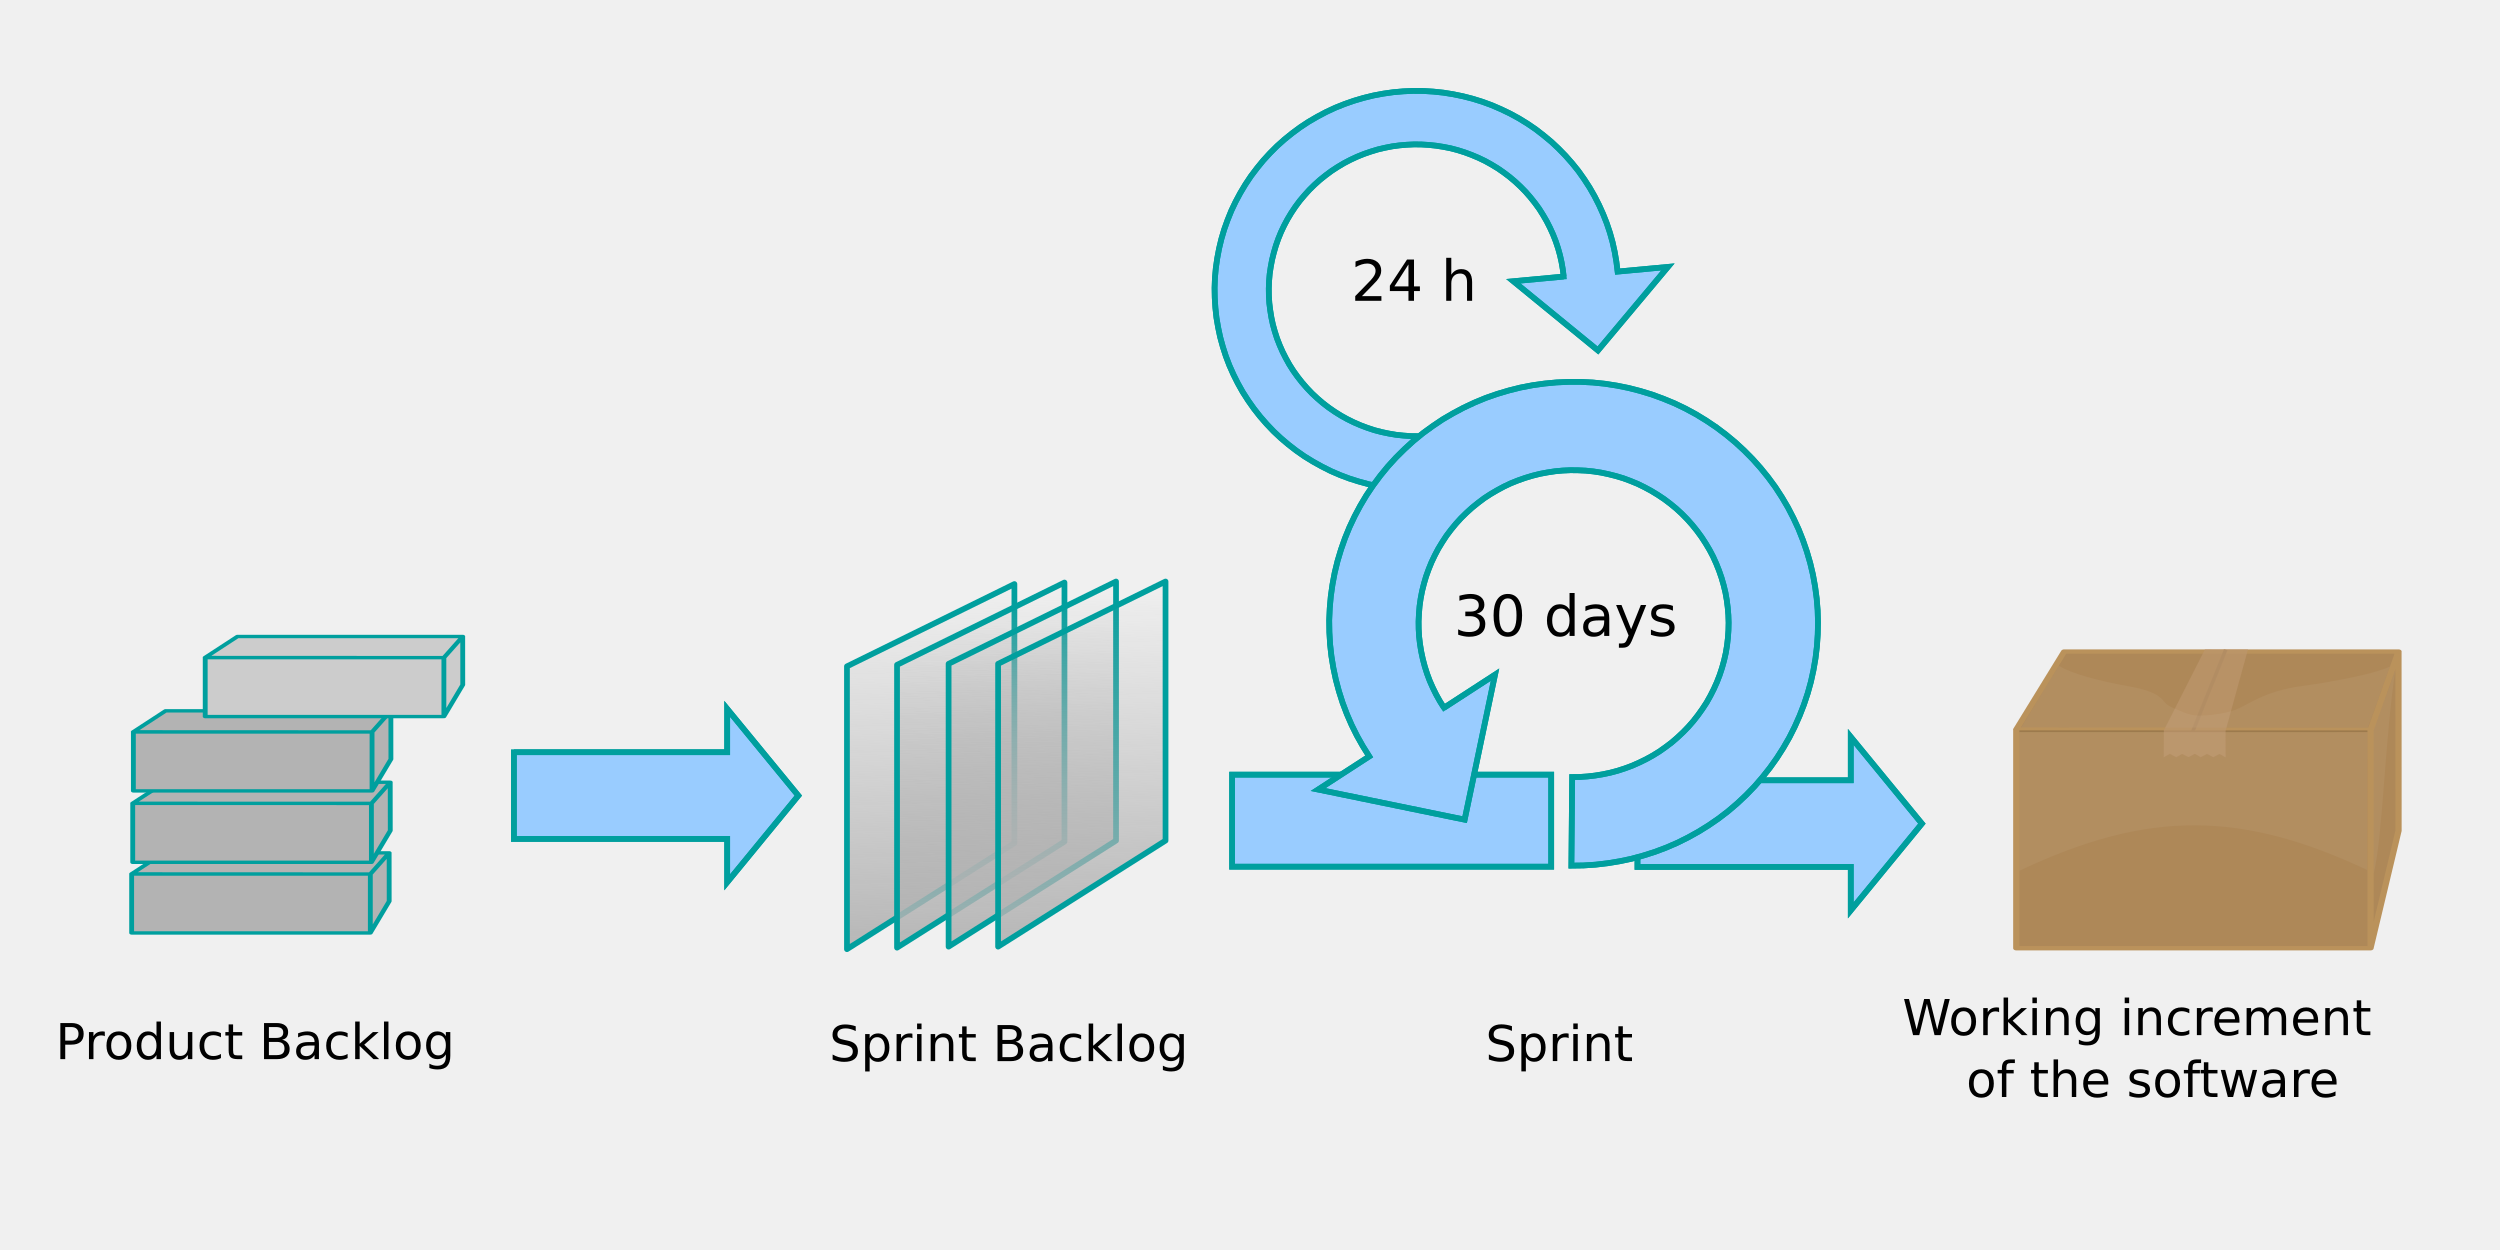
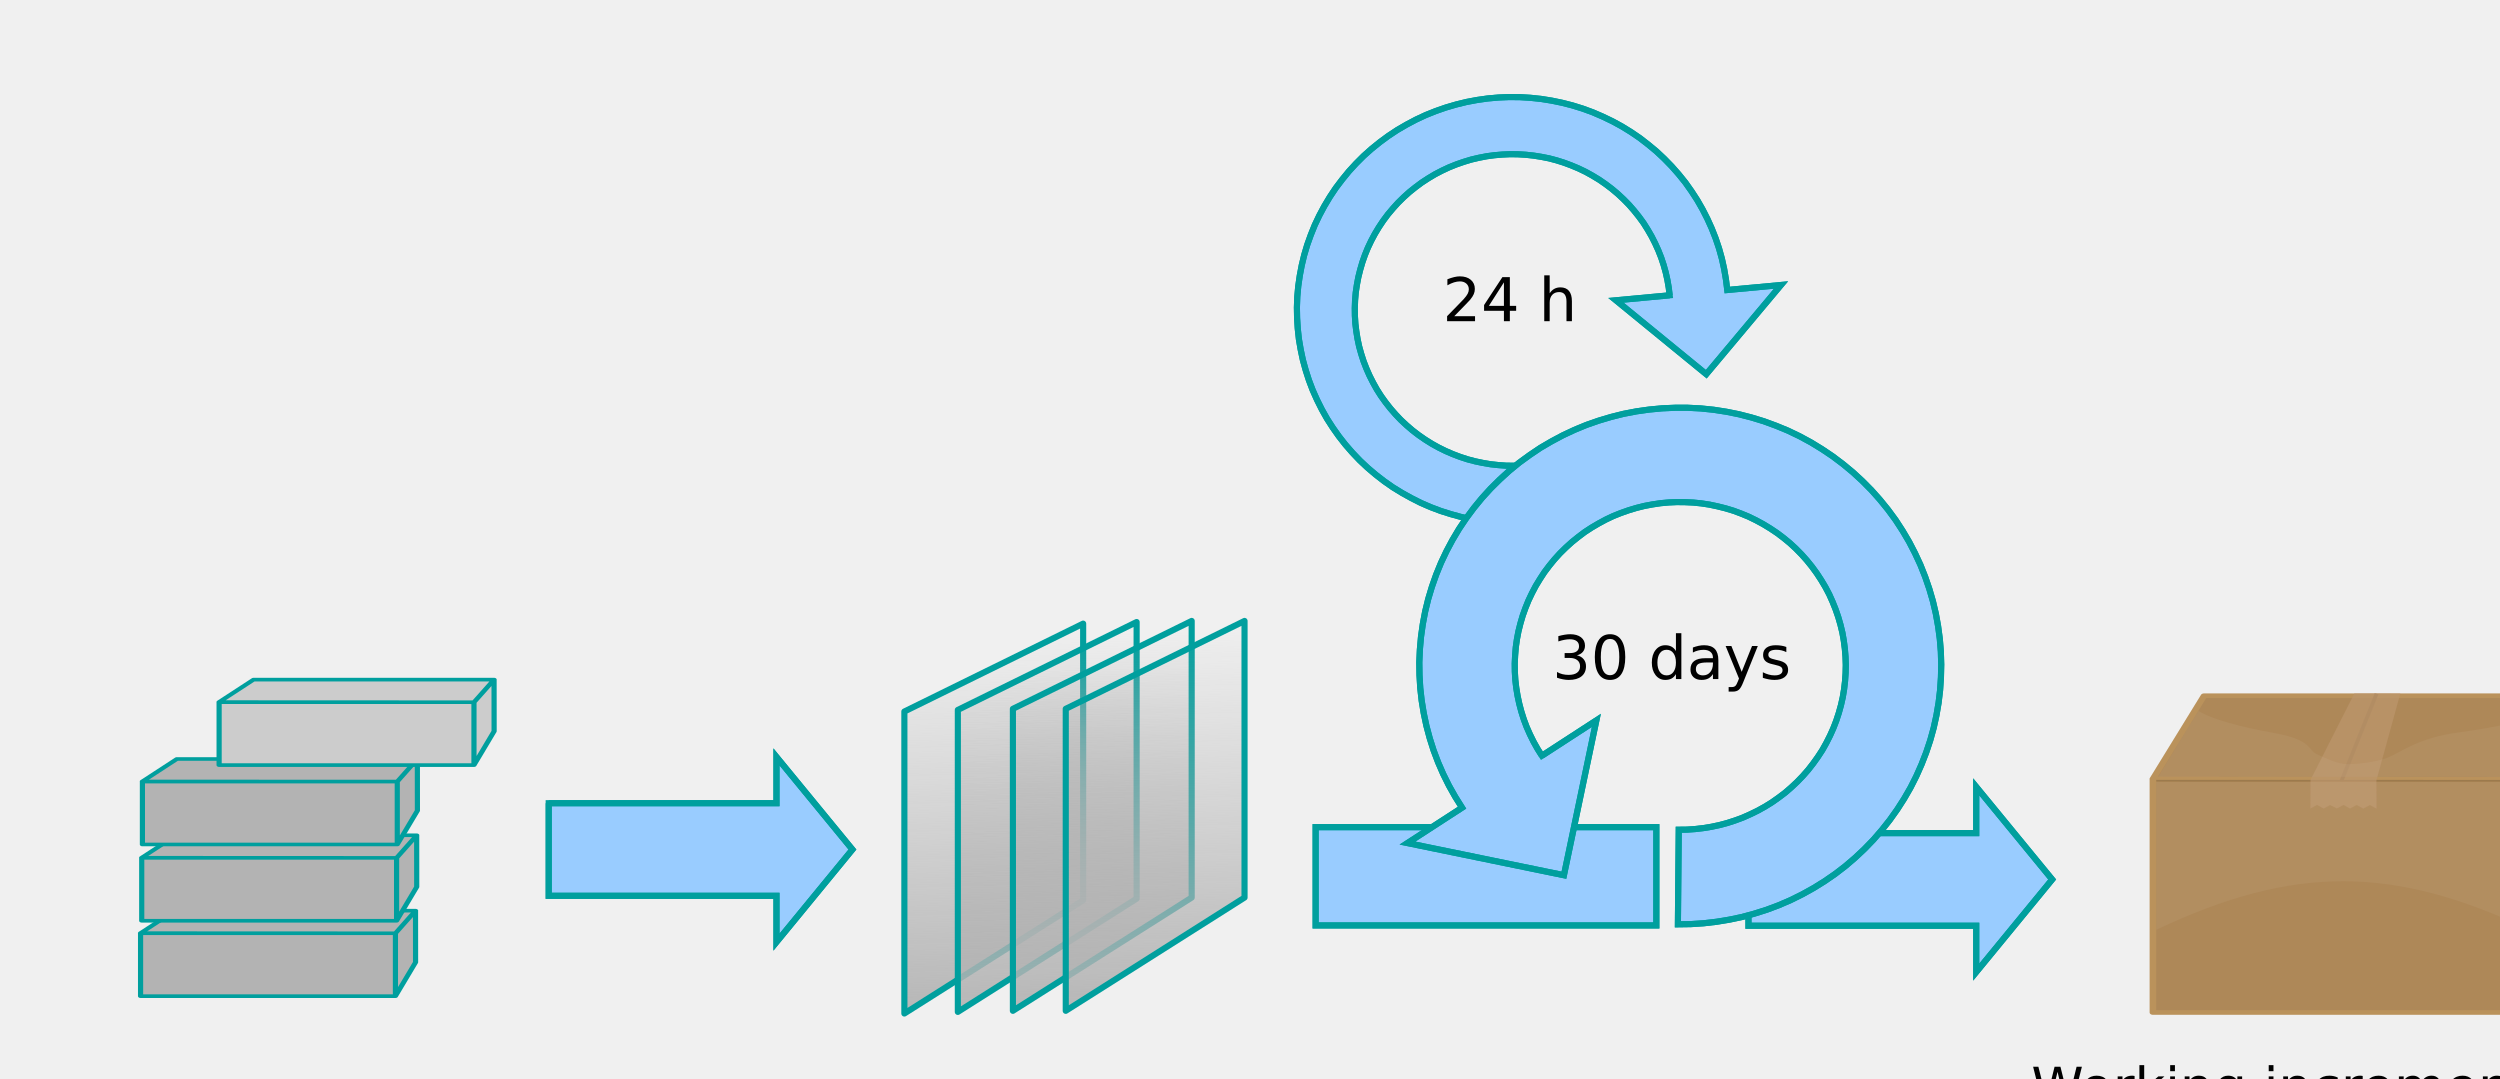
- <svg xmlns="http://www.w3.org/2000/svg" xmlns:xlink="http://www.w3.org/1999/xlink" version="1.0" width="1000" height="500" id="svg7735">
+ <svg xmlns="http://www.w3.org/2000/svg" xmlns:xlink="http://www.w3.org/1999/xlink" version="1.0" id="svg7735">
  <defs id="defs7737">
    <linearGradient x1="320.49" y1="997.252" x2="315.384" y2="801.523" id="linearGradient7733" xlink:href="#linearGradient7432" gradientUnits="userSpaceOnUse" gradientTransform="matrix(20.53135,0,0,22.5267,7201.565,-7493.906)" />
    <linearGradient x1="320.49" y1="997.252" x2="315.384" y2="801.523" id="linearGradient7731" xlink:href="#linearGradient7432" gradientUnits="userSpaceOnUse" gradientTransform="matrix(20.53135,0,0,22.5267,6642.765,-7493.906)" />
    <linearGradient x1="320.49" y1="997.252" x2="315.384" y2="801.523" id="linearGradient7729" xlink:href="#linearGradient7432" gradientUnits="userSpaceOnUse" gradientTransform="matrix(20.53135,0,0,22.5267,6060.699,-7482.411)" />
    <linearGradient id="linearGradient7432">
      <stop id="stop7434" style="stop-color:#b3b3b3;stop-opacity:1" offset="0" />
      <stop id="stop7436" style="stop-color:#b3b3b3;stop-opacity:0" offset="1" />
    </linearGradient>
    <linearGradient x1="320.49" y1="997.252" x2="315.384" y2="801.523" id="linearGradient7727" xlink:href="#linearGradient7432" gradientUnits="userSpaceOnUse" gradientTransform="matrix(20.53135,0,0,22.5267,5495.421,-7465.445)" />
    <linearGradient x1="320.49" y1="997.252" x2="315.384" y2="801.523" id="linearGradient7899" xlink:href="#linearGradient7432" gradientUnits="userSpaceOnUse" gradientTransform="matrix(20.53135,0,0,22.5267,5495.421,-7465.445)" />
    <linearGradient x1="320.49" y1="997.252" x2="315.384" y2="801.523" id="linearGradient7901" xlink:href="#linearGradient7432" gradientUnits="userSpaceOnUse" gradientTransform="matrix(20.53135,0,0,22.5267,6060.699,-7482.411)" />
    <linearGradient x1="320.49" y1="997.252" x2="315.384" y2="801.523" id="linearGradient7903" xlink:href="#linearGradient7432" gradientUnits="userSpaceOnUse" gradientTransform="matrix(20.53135,0,0,22.5267,6642.765,-7493.906)" />
    <linearGradient x1="320.49" y1="997.252" x2="315.384" y2="801.523" id="linearGradient7905" xlink:href="#linearGradient7432" gradientUnits="userSpaceOnUse" gradientTransform="matrix(20.53135,0,0,22.5267,7201.565,-7493.906)" />
  </defs>
  <g id="layer1">
    <g transform="matrix(3.5432996e-2,0,0,3.5432996e-2,-150.3397,-154.4052)" id="g2549" style="fill-rule:evenodd;stroke:#009f9e;stroke-width:64.861;stroke-miterlimit:4;stroke-dasharray:none;stroke-opacity:1;visibility:visible">
      <g id="g2553" style="stroke:#009f9e;stroke-width:64.861;stroke-miterlimit:4;stroke-dasharray:none;stroke-opacity:1">
        <g id="g2555" style="fill:#99ccff;stroke:#009f9e;stroke-width:64.861;stroke-miterlimit:4;stroke-dasharray:none;stroke-opacity:1">
          <path d="M 10044,12849 L 12452,12849 L 12452,12360 L 13255,13339 L 12452,14318 L 12452,13828 L 10044,13828 L 10044,12849 z" id="path2557" style="stroke:#009f9e;stroke-width:64.861;stroke-miterlimit:4;stroke-dasharray:none;stroke-opacity:1" />
        </g>
        <g id="g2559" style="fill:none;stroke:#009f9e;stroke-width:64.861;stroke-miterlimit:4;stroke-dasharray:none;stroke-opacity:1">
          <path d="M 10044,12849 L 12452,12849 L 12452,12360 L 13255,13339 L 12452,14318 L 12452,13828 L 10044,13828 L 10044,12849" id="path2561" style="fill:none;stroke:#009f9e;stroke-width:64.861;stroke-miterlimit:4;stroke-dasharray:none;stroke-opacity:1" />
        </g>
        <g id="g2563" style="stroke:#009f9e;stroke-width:64.861;stroke-miterlimit:4;stroke-dasharray:none;stroke-opacity:1" />
      </g>
    </g>
    <g transform="matrix(3.5432996e-2,0,0,3.5432996e-2,-26.88494,-143.219)" id="g2565" style="fill-rule:evenodd;stroke:#009f9e;stroke-width:64.861;stroke-miterlimit:4;stroke-dasharray:none;stroke-opacity:1;visibility:visible">
      <g id="g2569" style="stroke:#009f9e;stroke-width:64.861;stroke-miterlimit:4;stroke-dasharray:none;stroke-opacity:1">
        <g id="g2571" style="fill:#99ccff;stroke:#009f9e;stroke-width:64.861;stroke-miterlimit:4;stroke-dasharray:none;stroke-opacity:1">
          <path d="M 18411,7164 L 18401,7083 L 18387,7002 L 18369,6922 L 18347,6843 L 18321,6765 L 18291,6689 L 18257,6614 L 18220,6541 L 18179,6470 L 18135,6400 L 18087,6334 L 18035,6269 L 17981,6207 L 17923,6148 L 17863,6092 L 17800,6039 L 17734,5989 L 17666,5942 L 17595,5899 L 17523,5859 L 17448,5823 L 17372,5791 L 17294,5762 L 17215,5737 L 17135,5716 L 17054,5700 L 16972,5687 L 16889,5678 L 16806,5673 L 16723,5672 L 16640,5676 L 16558,5683 L 16476,5694 L 16394,5710 L 16313,5729 L 16234,5753 L 16156,5780 L 16079,5811 L 16004,5846 L 15931,5884 L 15859,5927 L 15790,5972 L 15724,6021 L 15659,6073 L 15598,6128 L 15539,6186 L 15484,6247 L 15431,6310 L 15382,6376 L 15336,6445 L 15294,6515 L 15255,6588 L 15220,6662 L 15189,6738 L 15162,6815 L 15139,6894 L 15119,6974 L 15104,7054 L 15092,7135 L 15085,7217 L 15082,7299 L 15083,7381 L 15088,7463 L 15098,7544 L 15111,7625 L 15128,7705 L 15150,7784 L 15175,7862 L 15205,7939 L 15238,8014 L 15275,8087 L 15315,8159 L 15359,8228 L 15407,8295 L 15458,8360 L 15512,8422 L 15569,8482 L 15629,8538 L 15692,8592 L 15757,8642 L 15825,8689 L 15895,8733 L 15967,8773 L 16042,8810 L 16118,8843 L 16195,8872 L 16274,8898 L 16354,8919 L 16435,8936 L 16517,8950 L 16600,8959 L 16682,8965 L 16765,8966 L 16770,9572 L 16657,9570 L 16544,9563 L 16431,9550 L 16319,9531 L 16208,9508 L 16099,9478 L 15991,9444 L 15885,9404 L 15781,9359 L 15680,9308 L 15581,9253 L 15485,9194 L 15392,9129 L 15303,9060 L 15217,8987 L 15135,8910 L 15057,8828 L 14983,8743 L 14914,8655 L 14849,8563 L 14788,8468 L 14733,8370 L 14683,8270 L 14637,8167 L 14597,8062 L 14563,7956 L 14533,7847 L 14510,7738 L 14491,7627 L 14479,7516 L 14472,7404 L 14470,7292 L 14474,7180 L 14484,7069 L 14500,6958 L 14521,6847 L 14547,6739 L 14579,6631 L 14617,6525 L 14659,6421 L 14707,6320 L 14760,6221 L 14818,6124 L 14880,6031 L 14948,5941 L 15019,5854 L 15095,5771 L 15175,5691 L 15259,5616 L 15347,5545 L 15438,5478 L 15532,5416 L 15630,5359 L 15730,5306 L 15833,5258 L 15938,5216 L 16044,5179 L 16153,5147 L 16263,5120 L 16375,5099 L 16487,5083 L 16600,5073 L 16713,5068 L 16827,5069 L 16940,5076 L 17053,5088 L 17165,5106 L 17276,5129 L 17385,5157 L 17494,5191 L 17600,5230 L 17704,5275 L 17806,5324 L 17905,5378 L 18001,5437 L 18095,5501 L 18184,5570 L 18271,5642 L 18353,5719 L 18432,5800 L 18506,5884 L 18577,5972 L 18642,6064 L 18703,6158 L 18759,6256 L 18810,6356 L 18856,6458 L 18897,6562 L 18933,6669 L 18963,6777 L 18987,6886 L 19006,6997 L 19020,7108 L 19588,7055 L 18798,7998 L 17843,7217 L 18411,7164 z" id="path2573" style="stroke:#009f9e;stroke-width:64.861;stroke-miterlimit:4;stroke-dasharray:none;stroke-opacity:1" />
        </g>
        <g id="g2575" style="fill:none;stroke:#009f9e;stroke-width:64.861;stroke-miterlimit:4;stroke-dasharray:none;stroke-opacity:1">
          <path d="M 18411,7164 L 18401,7083 L 18387,7002 L 18369,6922 L 18347,6843 L 18321,6765 L 18291,6689 L 18257,6614 L 18220,6541 L 18179,6470 L 18135,6400 L 18087,6334 L 18035,6269 L 17981,6207 L 17923,6148 L 17863,6092 L 17800,6039 L 17734,5989 L 17666,5942 L 17595,5899 L 17523,5859 L 17448,5823 L 17372,5791 L 17294,5762 L 17215,5737 L 17135,5716 L 17054,5700 L 16972,5687 L 16889,5678 L 16806,5673 L 16723,5672 L 16640,5676 L 16558,5683 L 16476,5694 L 16394,5710 L 16313,5729 L 16234,5753 L 16156,5780 L 16079,5811 L 16004,5846 L 15931,5884 L 15859,5927 L 15790,5972 L 15724,6021 L 15659,6073 L 15598,6128 L 15539,6186 L 15484,6247 L 15431,6310 L 15382,6376 L 15336,6445 L 15294,6515 L 15255,6588 L 15220,6662 L 15189,6738 L 15162,6815 L 15139,6894 L 15119,6974 L 15104,7054 L 15092,7135 L 15085,7217 L 15082,7299 L 15083,7381 L 15088,7463 L 15098,7544 L 15111,7625 L 15128,7705 L 15150,7784 L 15175,7862 L 15205,7939 L 15238,8014 L 15275,8087 L 15315,8159 L 15359,8228 L 15407,8295 L 15458,8360 L 15512,8422 L 15569,8482 L 15629,8538 L 15692,8592 L 15757,8642 L 15825,8689 L 15895,8733 L 15967,8773 L 16042,8810 L 16118,8843 L 16195,8872 L 16274,8898 L 16354,8919 L 16435,8936 L 16517,8950 L 16600,8959 L 16682,8965 L 16765,8966 L 16770,9572 L 16657,9570 L 16544,9563 L 16431,9550 L 16319,9531 L 16208,9508 L 16099,9478 L 15991,9444 L 15885,9404 L 15781,9359 L 15680,9308 L 15581,9253 L 15485,9194 L 15392,9129 L 15303,9060 L 15217,8987 L 15135,8910 L 15057,8828 L 14983,8743 L 14914,8655 L 14849,8563 L 14788,8468 L 14733,8370 L 14683,8270 L 14637,8167 L 14597,8062 L 14563,7956 L 14533,7847 L 14510,7738 L 14491,7627 L 14479,7516 L 14472,7404 L 14470,7292 L 14474,7180 L 14484,7069 L 14500,6958 L 14521,6847 L 14547,6739 L 14579,6631 L 14617,6525 L 14659,6421 L 14707,6320 L 14760,6221 L 14818,6124 L 14880,6031 L 14948,5941 L 15019,5854 L 15095,5771 L 15175,5691 L 15259,5616 L 15347,5545 L 15438,5478 L 15532,5416 L 15630,5359 L 15730,5306 L 15833,5258 L 15938,5216 L 16044,5179 L 16153,5147 L 16263,5120 L 16375,5099 L 16487,5083 L 16600,5073 L 16713,5068 L 16827,5069 L 16940,5076 L 17053,5088 L 17165,5106 L 17276,5129 L 17385,5157 L 17494,5191 L 17600,5230 L 17704,5275 L 17806,5324 L 17905,5378 L 18001,5437 L 18095,5501 L 18184,5570 L 18271,5642 L 18353,5719 L 18432,5800 L 18506,5884 L 18577,5972 L 18642,6064 L 18703,6158 L 18759,6256 L 18810,6356 L 18856,6458 L 18897,6562 L 18933,6669 L 18963,6777 L 18987,6886 L 19006,6997 L 19020,7108 L 19588,7055 L 18798,7998 L 17843,7217 L 18411,7164" id="path2577" style="fill:none;stroke:#009f9e;stroke-width:64.861;stroke-miterlimit:4;stroke-dasharray:none;stroke-opacity:1" />
        </g>
        <g id="g2579" style="stroke:#009f9e;stroke-width:64.861;stroke-miterlimit:4;stroke-dasharray:none;stroke-opacity:1" />
      </g>
    </g>
    <g transform="matrix(3.5432996e-2,0,0,3.5432996e-2,-26.88494,-143.219)" id="g2581" style="fill-rule:evenodd;stroke:#009f9e;stroke-width:64.861;stroke-miterlimit:4;stroke-dasharray:none;stroke-opacity:1;visibility:visible">
      <g id="g2585" style="stroke:#009f9e;stroke-width:64.861;stroke-miterlimit:4;stroke-dasharray:none;stroke-opacity:1">
        <g id="g2587" style="fill:#99ccff;stroke:#009f9e;stroke-width:64.861;stroke-miterlimit:4;stroke-dasharray:none;stroke-opacity:1">
          <path d="M 14668,12787 L 18270,12787 L 18270,13826 L 14668,13826 L 14668,12787 z" id="path2589" style="stroke:#009f9e;stroke-width:64.861;stroke-miterlimit:4;stroke-dasharray:none;stroke-opacity:1" />
        </g>
        <g id="g2591" style="fill:none;stroke:#009f9e;stroke-width:64.861;stroke-miterlimit:4;stroke-dasharray:none;stroke-opacity:1">
          <path d="M 16469,13826 L 14668,13826 L 14668,12787 L 18270,12787 L 18270,13826 L 16469,13826" id="path2593" style="fill:none;stroke:#009f9e;stroke-width:64.861;stroke-miterlimit:4;stroke-dasharray:none;stroke-opacity:1" />
        </g>
        <g id="g2595" style="stroke:#009f9e;stroke-width:64.861;stroke-miterlimit:4;stroke-dasharray:none;stroke-opacity:1" />
      </g>
    </g>
    <g transform="matrix(3.5432996e-2,0,0,3.5432996e-2,-26.88494,-143.219)" id="g2597" style="fill-rule:evenodd;stroke:#009f9e;stroke-width:64.861;stroke-miterlimit:4;stroke-dasharray:none;stroke-opacity:1;visibility:visible">
      <g id="g2601" style="stroke:#009f9e;stroke-width:64.861;stroke-miterlimit:4;stroke-dasharray:none;stroke-opacity:1">
        <g id="g2603" style="fill:#99ccff;stroke:#009f9e;stroke-width:64.861;stroke-miterlimit:4;stroke-dasharray:none;stroke-opacity:1">
          <path d="M 19244,12850 L 21652,12850 L 21652,12361 L 22455,13340 L 21652,14319 L 21652,13829 L 19244,13829 L 19244,12850 z" id="path2605" style="stroke:#009f9e;stroke-width:64.861;stroke-miterlimit:4;stroke-dasharray:none;stroke-opacity:1" />
        </g>
        <g id="g2607" style="fill:none;stroke:#009f9e;stroke-width:64.861;stroke-miterlimit:4;stroke-dasharray:none;stroke-opacity:1">
          <path d="M 19244,12850 L 21652,12850 L 21652,12361 L 22455,13340 L 21652,14319 L 21652,13829 L 19244,13829 L 19244,12850" id="path2609" style="fill:none;stroke:#009f9e;stroke-width:64.861;stroke-miterlimit:4;stroke-dasharray:none;stroke-opacity:1" />
        </g>
        <g id="g2611" style="stroke:#009f9e;stroke-width:64.861;stroke-miterlimit:4;stroke-dasharray:none;stroke-opacity:1" />
      </g>
    </g>
    <g transform="matrix(3.5432996e-2,0,0,3.5432996e-2,-26.88494,-143.219)" id="g2613" style="opacity:1;fill-rule:evenodd;stroke:#009f9e;stroke-width:64.861;stroke-miterlimit:4;stroke-dasharray:none;stroke-opacity:1;visibility:visible">
      <g id="g2617" style="stroke:#009f9e;stroke-width:64.861;stroke-miterlimit:4;stroke-dasharray:none;stroke-opacity:1">
        <g id="g2619" style="fill:#99ccff;stroke:#009f9e;stroke-width:64.861;stroke-miterlimit:4;stroke-dasharray:none;stroke-opacity:1">
          <path d="M 17060,12032 L 17014,11959 L 16972,11884 L 16934,11807 L 16899,11728 L 16869,11648 L 16843,11566 L 16821,11483 L 16803,11399 L 16789,11314 L 16779,11229 L 16774,11143 L 16773,11057 L 16777,10972 L 16784,10886 L 16796,10801 L 16812,10717 L 16833,10633 L 16857,10551 L 16886,10470 L 16918,10391 L 16955,10313 L 16995,10237 L 17040,10163 L 17087,10091 L 17139,10022 L 17193,9956 L 17251,9892 L 17313,9831 L 17377,9773 L 17444,9719 L 17513,9667 L 17585,9620 L 17660,9576 L 17736,9535 L 17814,9498 L 17894,9466 L 17976,9437 L 18059,9412 L 18143,9391 L 18228,9375 L 18314,9362 L 18400,9354 L 18487,9350 L 18574,9351 L 18660,9355 L 18747,9364 L 18832,9377 L 18917,9395 L 19001,9416 L 19084,9441 L 19165,9471 L 19245,9504 L 19323,9542 L 19399,9583 L 19473,9628 L 19545,9676 L 19614,9728 L 19681,9783 L 19744,9841 L 19805,9903 L 19862,9967 L 19916,10034 L 19967,10104 L 20014,10176 L 20058,10250 L 20098,10326 L 20133,10404 L 20165,10484 L 20193,10565 L 20217,10648 L 20237,10731 L 20252,10816 L 20263,10901 L 20270,10986 L 20273,11072 L 20271,11158 L 20265,11244 L 20255,11329 L 20241,11413 L 20222,11497 L 20199,11580 L 20172,11662 L 20141,11742 L 20106,11820 L 20067,11897 L 20025,11972 L 19978,12044 L 19928,12114 L 19875,12182 L 19818,12247 L 19758,12309 L 19695,12368 L 19630,12424 L 19561,12476 L 19490,12526 L 19417,12571 L 19341,12613 L 19263,12651 L 19184,12686 L 19103,12716 L 19020,12743 L 18937,12765 L 18852,12783 L 18766,12797 L 18680,12807 L 18594,12813 L 18507,12814 L 18498,13814 L 18634,13812 L 18771,13803 L 18907,13787 L 19041,13765 L 19175,13737 L 19307,13701 L 19437,13660 L 19565,13612 L 19690,13558 L 19813,13497 L 19932,13431 L 20048,13359 L 20160,13282 L 20268,13199 L 20371,13111 L 20471,13017 L 20565,12920 L 20654,12817 L 20738,12711 L 20817,12600 L 20890,12486 L 20958,12368 L 21019,12247 L 21074,12123 L 21123,11997 L 21166,11868 L 21202,11738 L 21231,11606 L 21254,11472 L 21270,11338 L 21279,11203 L 21282,11068 L 21278,10932 L 21267,10797 L 21249,10663 L 21225,10530 L 21194,10398 L 21156,10268 L 21112,10140 L 21062,10014 L 21005,9891 L 20943,9771 L 20874,9654 L 20800,9540 L 20720,9431 L 20634,9325 L 20544,9224 L 20448,9127 L 20348,9035 L 20243,8948 L 20134,8866 L 20021,8790 L 19905,8719 L 19785,8654 L 19662,8595 L 19536,8543 L 19408,8496 L 19277,8456 L 19145,8422 L 19011,8395 L 18876,8374 L 18740,8360 L 18603,8353 L 18466,8353 L 18330,8359 L 18194,8372 L 18059,8391 L 17924,8417 L 17792,8450 L 17661,8489 L 17532,8534 L 17406,8586 L 17282,8644 L 17162,8708 L 17044,8777 L 16931,8853 L 16821,8933 L 16716,9019 L 16615,9111 L 16518,9207 L 16427,9307 L 16341,9412 L 16260,9521 L 16184,9634 L 16115,9750 L 16051,9870 L 15993,9993 L 15942,10118 L 15897,10246 L 15858,10376 L 15826,10507 L 15801,10640 L 15782,10774 L 15770,10909 L 15764,11044 L 15766,11179 L 15774,11315 L 15789,11449 L 15811,11583 L 15839,11715 L 15874,11846 L 15915,11975 L 15963,12102 L 16017,12226 L 16077,12347 L 16144,12466 L 16216,12581 L 15639,12955 L 17293,13295 L 17636,11658 L 17060,12032 z" id="path2621" style="stroke:#009f9e;stroke-width:64.861;stroke-miterlimit:4;stroke-dasharray:none;stroke-opacity:1" />
        </g>
        <g id="g2623" style="fill:none;stroke:#009f9e;stroke-width:64.861;stroke-miterlimit:4;stroke-dasharray:none;stroke-opacity:1">
          <path d="M 17060,12032 L 17014,11959 L 16972,11884 L 16934,11807 L 16899,11728 L 16869,11648 L 16843,11566 L 16821,11483 L 16803,11399 L 16789,11314 L 16779,11229 L 16774,11143 L 16773,11057 L 16777,10972 L 16784,10886 L 16796,10801 L 16812,10717 L 16833,10633 L 16857,10551 L 16886,10470 L 16918,10391 L 16955,10313 L 16995,10237 L 17040,10163 L 17087,10091 L 17139,10022 L 17193,9956 L 17251,9892 L 17313,9831 L 17377,9773 L 17444,9719 L 17513,9667 L 17585,9620 L 17660,9576 L 17736,9535 L 17814,9498 L 17894,9466 L 17976,9437 L 18059,9412 L 18143,9391 L 18228,9375 L 18314,9362 L 18400,9354 L 18487,9350 L 18574,9351 L 18660,9355 L 18747,9364 L 18832,9377 L 18917,9395 L 19001,9416 L 19084,9441 L 19165,9471 L 19245,9504 L 19323,9542 L 19399,9583 L 19473,9628 L 19545,9676 L 19614,9728 L 19681,9783 L 19744,9841 L 19805,9903 L 19862,9967 L 19916,10034 L 19967,10104 L 20014,10176 L 20058,10250 L 20098,10326 L 20133,10404 L 20165,10484 L 20193,10565 L 20217,10648 L 20237,10731 L 20252,10816 L 20263,10901 L 20270,10986 L 20273,11072 L 20271,11158 L 20265,11244 L 20255,11329 L 20241,11413 L 20222,11497 L 20199,11580 L 20172,11662 L 20141,11742 L 20106,11820 L 20067,11897 L 20025,11972 L 19978,12044 L 19928,12114 L 19875,12182 L 19818,12247 L 19758,12309 L 19695,12368 L 19630,12424 L 19561,12476 L 19490,12526 L 19417,12571 L 19341,12613 L 19263,12651 L 19184,12686 L 19103,12716 L 19020,12743 L 18937,12765 L 18852,12783 L 18766,12797 L 18680,12807 L 18594,12813 L 18507,12814 L 18498,13814 L 18634,13812 L 18771,13803 L 18907,13787 L 19041,13765 L 19175,13737 L 19307,13701 L 19437,13660 L 19565,13612 L 19690,13558 L 19813,13497 L 19932,13431 L 20048,13359 L 20160,13282 L 20268,13199 L 20371,13111 L 20471,13017 L 20565,12920 L 20654,12817 L 20738,12711 L 20817,12600 L 20890,12486 L 20958,12368 L 21019,12247 L 21074,12123 L 21123,11997 L 21166,11868 L 21202,11738 L 21231,11606 L 21254,11472 L 21270,11338 L 21279,11203 L 21282,11068 L 21278,10932 L 21267,10797 L 21249,10663 L 21225,10530 L 21194,10398 L 21156,10268 L 21112,10140 L 21062,10014 L 21005,9891 L 20943,9771 L 20874,9654 L 20800,9540 L 20720,9431 L 20634,9325 L 20544,9224 L 20448,9127 L 20348,9035 L 20243,8948 L 20134,8866 L 20021,8790 L 19905,8719 L 19785,8654 L 19662,8595 L 19536,8543 L 19408,8496 L 19277,8456 L 19145,8422 L 19011,8395 L 18876,8374 L 18740,8360 L 18603,8353 L 18466,8353 L 18330,8359 L 18194,8372 L 18059,8391 L 17924,8417 L 17792,8450 L 17661,8489 L 17532,8534 L 17406,8586 L 17282,8644 L 17162,8708 L 17044,8777 L 16931,8853 L 16821,8933 L 16716,9019 L 16615,9111 L 16518,9207 L 16427,9307 L 16341,9412 L 16260,9521 L 16184,9634 L 16115,9750 L 16051,9870 L 15993,9993 L 15942,10118 L 15897,10246 L 15858,10376 L 15826,10507 L 15801,10640 L 15782,10774 L 15770,10909 L 15764,11044 L 15766,11179 L 15774,11315 L 15789,11449 L 15811,11583 L 15839,11715 L 15874,11846 L 15915,11975 L 15963,12102 L 16017,12226 L 16077,12347 L 16144,12466 L 16216,12581 L 15639,12955 L 17293,13295 L 17636,11658 L 17060,12032" id="path2625" style="fill:none;stroke:#009f9e;stroke-width:64.861;stroke-miterlimit:4;stroke-dasharray:none;stroke-opacity:1" />
        </g>
        <g id="g2627" style="stroke:#009f9e;stroke-width:64.861;stroke-miterlimit:4;stroke-dasharray:none;stroke-opacity:1" />
      </g>
    </g>
    <g transform="matrix(0.495352,0,0,0.347107,676.6328,135.074)" id="g19681" style="fill-rule:evenodd">
      <path d="M 548.268,703.583 L 548.268,451.993 L 262.175,451.993 L 262.175,703.583 L 548.268,703.583 z M 548.303,452.065 L 570.826,361.781 L 570.878,568.206 L 548.243,703.525 M 570.878,361.702 L 300.842,361.702 L 262.104,451.579 L 548.315,452.065" id="rect5071" style="fill:#ae8858;fill-opacity:1;fill-rule:evenodd;stroke:#ba925b;stroke-width:5;stroke-linecap:round;stroke-linejoin:round;stroke-miterlimit:4;stroke-opacity:1" />
      <path d="M 404.67,453.934 L 431.29,359.665" id="path8967" style="fill:none;fill-opacity:1;fill-rule:evenodd;stroke:#9c7a4d;stroke-width:3;stroke-linecap:butt;stroke-linejoin:miter;stroke-miterlimit:4;stroke-dasharray:none;stroke-opacity:1" />
      <path d="M 265.681,453.485 L 544.77,453.569" id="path10907" style="fill:none;fill-opacity:1;fill-rule:evenodd;stroke:#9c7a4d;stroke-width:2;stroke-linecap:square;stroke-linejoin:bevel;stroke-miterlimit:4;stroke-dasharray:none;stroke-opacity:1" />
      <path d="M 381.358,452.571 L 381.272,483.501 L 386.255,479.549 L 391.238,483.501 L 396.136,479.72 L 401.291,483.415 L 406.36,479.549 L 411.171,483.501 L 416.24,479.634 L 421.223,483.501 C 421.223,483.501 426.292,479.72 426.292,479.72 L 431.276,483.673 L 431.19,452.571 L 431.291,452.555 L 449.296,359.25 L 414.537,359.164 L 381.358,452.571 z" id="path15762" style="opacity:0.7;fill:#bc956c;fill-opacity:1;fill-rule:evenodd;stroke:none;stroke-width:1px;stroke-linecap:butt;stroke-linejoin:bevel;stroke-opacity:1" />
      <path d="M 545.537,613.403 C 545.537,529.539 545.667,538.457 545.667,454.594 C 450.303,454.594 360.14,454.594 264.775,454.594 C 264.775,538.457 264.775,530.434 264.775,614.297 C 369.675,543.216 444.971,546.077 545.537,613.403 z M 550.704,452.466 C 558.212,422.372 560.876,412.677 568.384,382.582 C 559.77,462.114 558.337,572.79 550.843,617.594 M 546.112,449.417 C 552.432,424.558 556.191,409.967 563.915,378.934 C 558.26,382.893 548.09,386.944 535.558,390.785 C 523.027,394.627 508.177,398.469 493.035,401.38 C 462.224,407.274 450.028,422.773 439.263,428.76 C 430.548,433.608 416.495,435.692 409.182,435.562 C 401.791,435.648 393.254,429.233 387.083,425.491 C 378.483,420.277 383.638,409.447 353.157,401.753 C 341.15,398.722 329.479,395.029 319.578,391.013 C 309.677,386.997 301.556,382.616 296.682,378.082 C 287.05,399.804 278.499,420.309 266.223,449.096" id="path17740" style="opacity:0.05;fill:#ffffff;fill-opacity:1;fill-rule:evenodd;stroke:none;stroke-width:5;stroke-linecap:round;stroke-linejoin:round;stroke-miterlimit:4;stroke-opacity:1" />
    </g>
    <text x="581.545" y="254.379" id="text6003" xml:space="preserve" style="font-size:22.629px;font-style:normal;font-weight:normal;fill:#000000;fill-opacity:1;fill-rule:evenodd;stroke:none;stroke-width:64.861;stroke-linecap:butt;stroke-linejoin:miter;stroke-miterlimit:4;stroke-dasharray:none;stroke-opacity:1;font-family:Bitstream Vera Sans">
      <tspan x="581.545" y="254.379" id="tspan6005">30 days</tspan>
    </text>
    <text x="540.439" y="120.321" id="text6007" xml:space="preserve" style="font-size:22.629px;font-style:normal;font-weight:normal;fill:#000000;fill-opacity:1;fill-rule:evenodd;stroke:none;stroke-width:64.861;stroke-linecap:butt;stroke-linejoin:miter;stroke-miterlimit:4;stroke-dasharray:none;stroke-opacity:1;font-family:Bitstream Vera Sans">
      <tspan x="540.439" y="120.321" id="tspan6009">24 h</tspan>
    </text>
    <text x="876.826" y="414.049" id="text6087" xml:space="preserve" style="font-size:19.8px;font-style:normal;font-weight:normal;fill:#000000;fill-opacity:1;fill-rule:evenodd;stroke:none;stroke-width:1px;stroke-linecap:butt;stroke-linejoin:miter;stroke-opacity:1;font-family:Bitstream Vera Sans">
      <tspan x="876.826" y="414.049" id="tspan6089" style="text-align:center;text-anchor:middle">Working increment</tspan>
      <tspan x="876.826" y="438.799" id="tspan6091" style="text-align:center;text-anchor:middle">of the software</tspan>
    </text>
    <g transform="matrix(3.5432996e-2,0,0,3.5432996e-2,-30.88493,-143.219)" id="g7721" style="fill-rule:evenodd">
      <path d="M 10432.964,11564.302 L 10432.964,14757.062 L 12323.035,13559.777 L 12323.035,10635.246 L 10432.964,11564.302 z" id="path7486" style="fill:url(#linearGradient7899);fill-opacity:1;stroke:#009f9e;stroke-width:64.861;stroke-linecap:round;stroke-linejoin:round;stroke-miterlimit:4;stroke-dasharray:none;stroke-opacity:1" />
      <path d="M 10998.243,11547.314 L 10998.243,14740.074 L 12888.314,13542.789 L 12888.314,10618.258 L 10998.243,11547.314 z" id="path7488" style="fill:url(#linearGradient7901);fill-opacity:1;stroke:#009f9e;stroke-width:64.861;stroke-linecap:round;stroke-linejoin:round;stroke-miterlimit:4;stroke-dasharray:none;stroke-opacity:1" />
      <path d="M 11580.307,11535.815 L 11580.307,14728.575 L 13470.378,13531.29 L 13470.378,10606.759 L 11580.307,11535.815 z" id="path7492" style="fill:url(#linearGradient7903);fill-opacity:1;stroke:#009f9e;stroke-width:64.861;stroke-linecap:round;stroke-linejoin:round;stroke-miterlimit:4;stroke-dasharray:none;stroke-opacity:1" />
      <path d="M 12139.11,11535.815 L 12139.11,14728.575 L 14029.181,13531.29 L 14029.181,10606.759 L 12139.11,11535.815 z" id="path7496" style="fill:url(#linearGradient7905);fill-opacity:1;stroke:#009f9e;stroke-width:64.861;stroke-linecap:round;stroke-linejoin:round;stroke-miterlimit:4;stroke-dasharray:none;stroke-opacity:1" />
    </g>
    <text x="331.695" y="424.459" id="text7668" xml:space="preserve" style="font-size:19.8px;font-style:normal;font-weight:normal;fill:#000000;fill-opacity:1;fill-rule:evenodd;stroke:none;stroke-width:1px;stroke-linecap:butt;stroke-linejoin:miter;stroke-opacity:1;font-family:Bitstream Vera Sans">
      <tspan x="331.695" y="424.459" id="tspan7670">Sprint Backlog</tspan>
    </text>
    <text x="594.185" y="424.425" id="text7672" xml:space="preserve" style="font-size:19.8px;font-style:normal;font-weight:normal;fill:#000000;fill-opacity:1;fill-rule:evenodd;stroke:none;stroke-width:1px;stroke-linecap:butt;stroke-linejoin:miter;stroke-opacity:1;font-family:Bitstream Vera Sans">
      <tspan x="594.185" y="424.425" id="tspan7674">Sprint</tspan>
    </text>
    <text x="22.201" y="423.653" id="text7676" xml:space="preserve" style="font-size:19.8px;font-style:normal;font-weight:normal;fill:#000000;fill-opacity:1;fill-rule:evenodd;stroke:none;stroke-width:1px;stroke-linecap:butt;stroke-linejoin:miter;stroke-opacity:1;font-family:Bitstream Vera Sans">
      <tspan x="22.201" y="423.653" id="tspan7678">Product Backlog</tspan>
    </text>
    <g transform="matrix(3.5432996e-2,0,0,3.5432996e-2,21.11495,-143.219)" id="g7714" style="fill-rule:evenodd">
      <g transform="matrix(13.97997,0,0,9.796151,10222.025,14480.354)" id="g7696">
        <path d="M -474.778,9.54 L -474.778,-58.36 L -667.51,-58.36 L -667.51,9.54 L -474.778,9.54 z M -474.754,-58.341 L -459.581,-82.708 L -459.546,-26.996 L -474.795,9.525 M -459.546,-82.729 L -641.461,-82.729 L -667.558,-58.472 L -474.746,-58.341" id="path7698" style="fill:#b3b3b3;fill-opacity:1;fill-rule:evenodd;stroke:#009f9e;stroke-width:3.919;stroke-linecap:round;stroke-linejoin:round;stroke-miterlimit:4;stroke-dasharray:none;stroke-opacity:1" />
        <path d="M -473.903,-71.836 L -473.903,-139.736 L -666.636,-139.736 L -666.636,-71.836 L -473.903,-71.836 z M -473.88,-139.717 L -458.707,-164.084 L -458.672,-108.372 L -473.92,-71.851 M -458.672,-164.105 L -640.587,-164.105 L -666.683,-139.848 L -473.872,-139.717" id="path7708" style="fill:#b3b3b3;fill-opacity:1;fill-rule:evenodd;stroke:#009f9e;stroke-width:3.919;stroke-linecap:round;stroke-linejoin:round;stroke-miterlimit:4;stroke-dasharray:none;stroke-opacity:1" />
        <path d="M -473.388,-154.172 L -473.388,-222.073 L -666.12,-222.073 L -666.12,-154.172 L -473.388,-154.172 z M -473.364,-222.053 L -458.191,-246.42 L -458.156,-190.708 L -473.405,-154.187 M -458.156,-246.441 L -640.071,-246.441 L -666.168,-222.185 L -473.356,-222.053" id="path7710" style="fill:#b3b3b3;fill-opacity:1;fill-rule:evenodd;stroke:#009f9e;stroke-width:3.919;stroke-linecap:round;stroke-linejoin:round;stroke-miterlimit:4;stroke-dasharray:none;stroke-opacity:1" />
        <path d="M -415.378,-239.826 L -415.378,-307.726 L -608.11,-307.726 L -608.11,-239.826 L -415.378,-239.826 z M -415.354,-307.707 L -400.181,-332.074 L -400.146,-276.362 L -415.395,-239.841 M -400.146,-332.095 L -582.061,-332.095 L -608.158,-307.838 L -415.346,-307.707" id="path7712" style="fill:#cccccc;fill-opacity:1;fill-rule:evenodd;stroke:#009f9e;stroke-width:3.919;stroke-linecap:round;stroke-linejoin:round;stroke-miterlimit:4;stroke-dasharray:none;stroke-opacity:1" />
      </g>
    </g>
  </g>
</svg>
